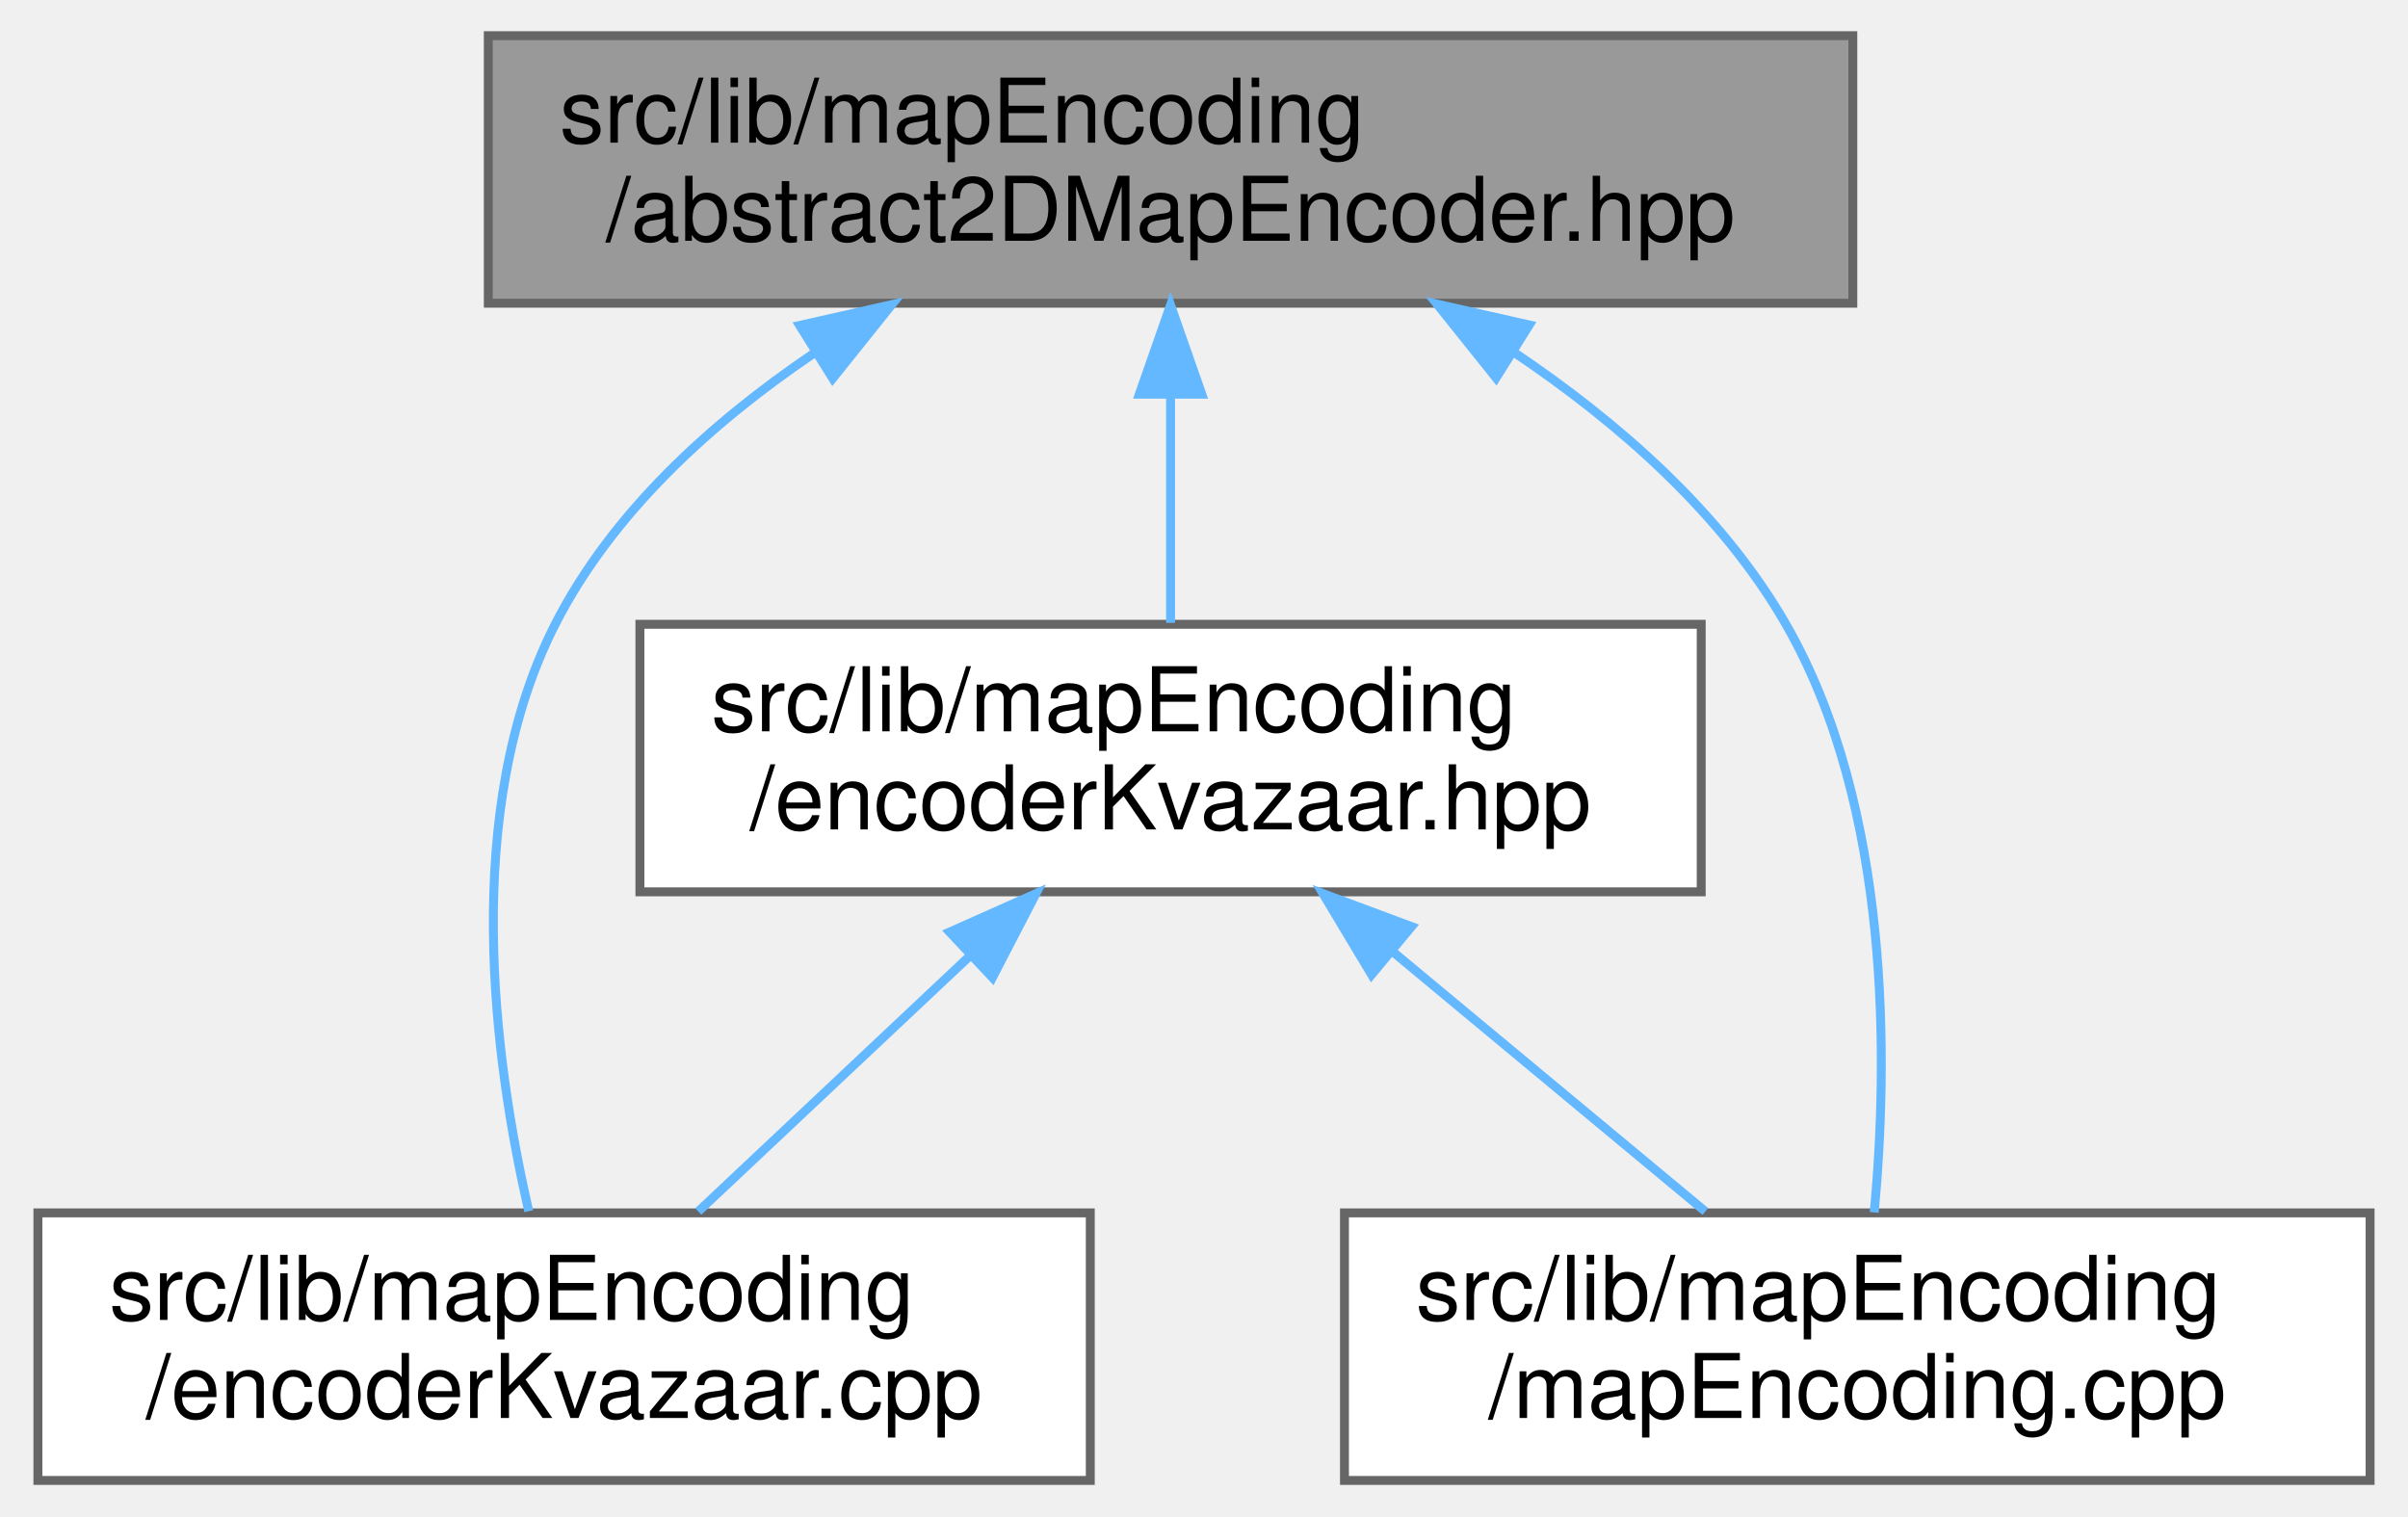
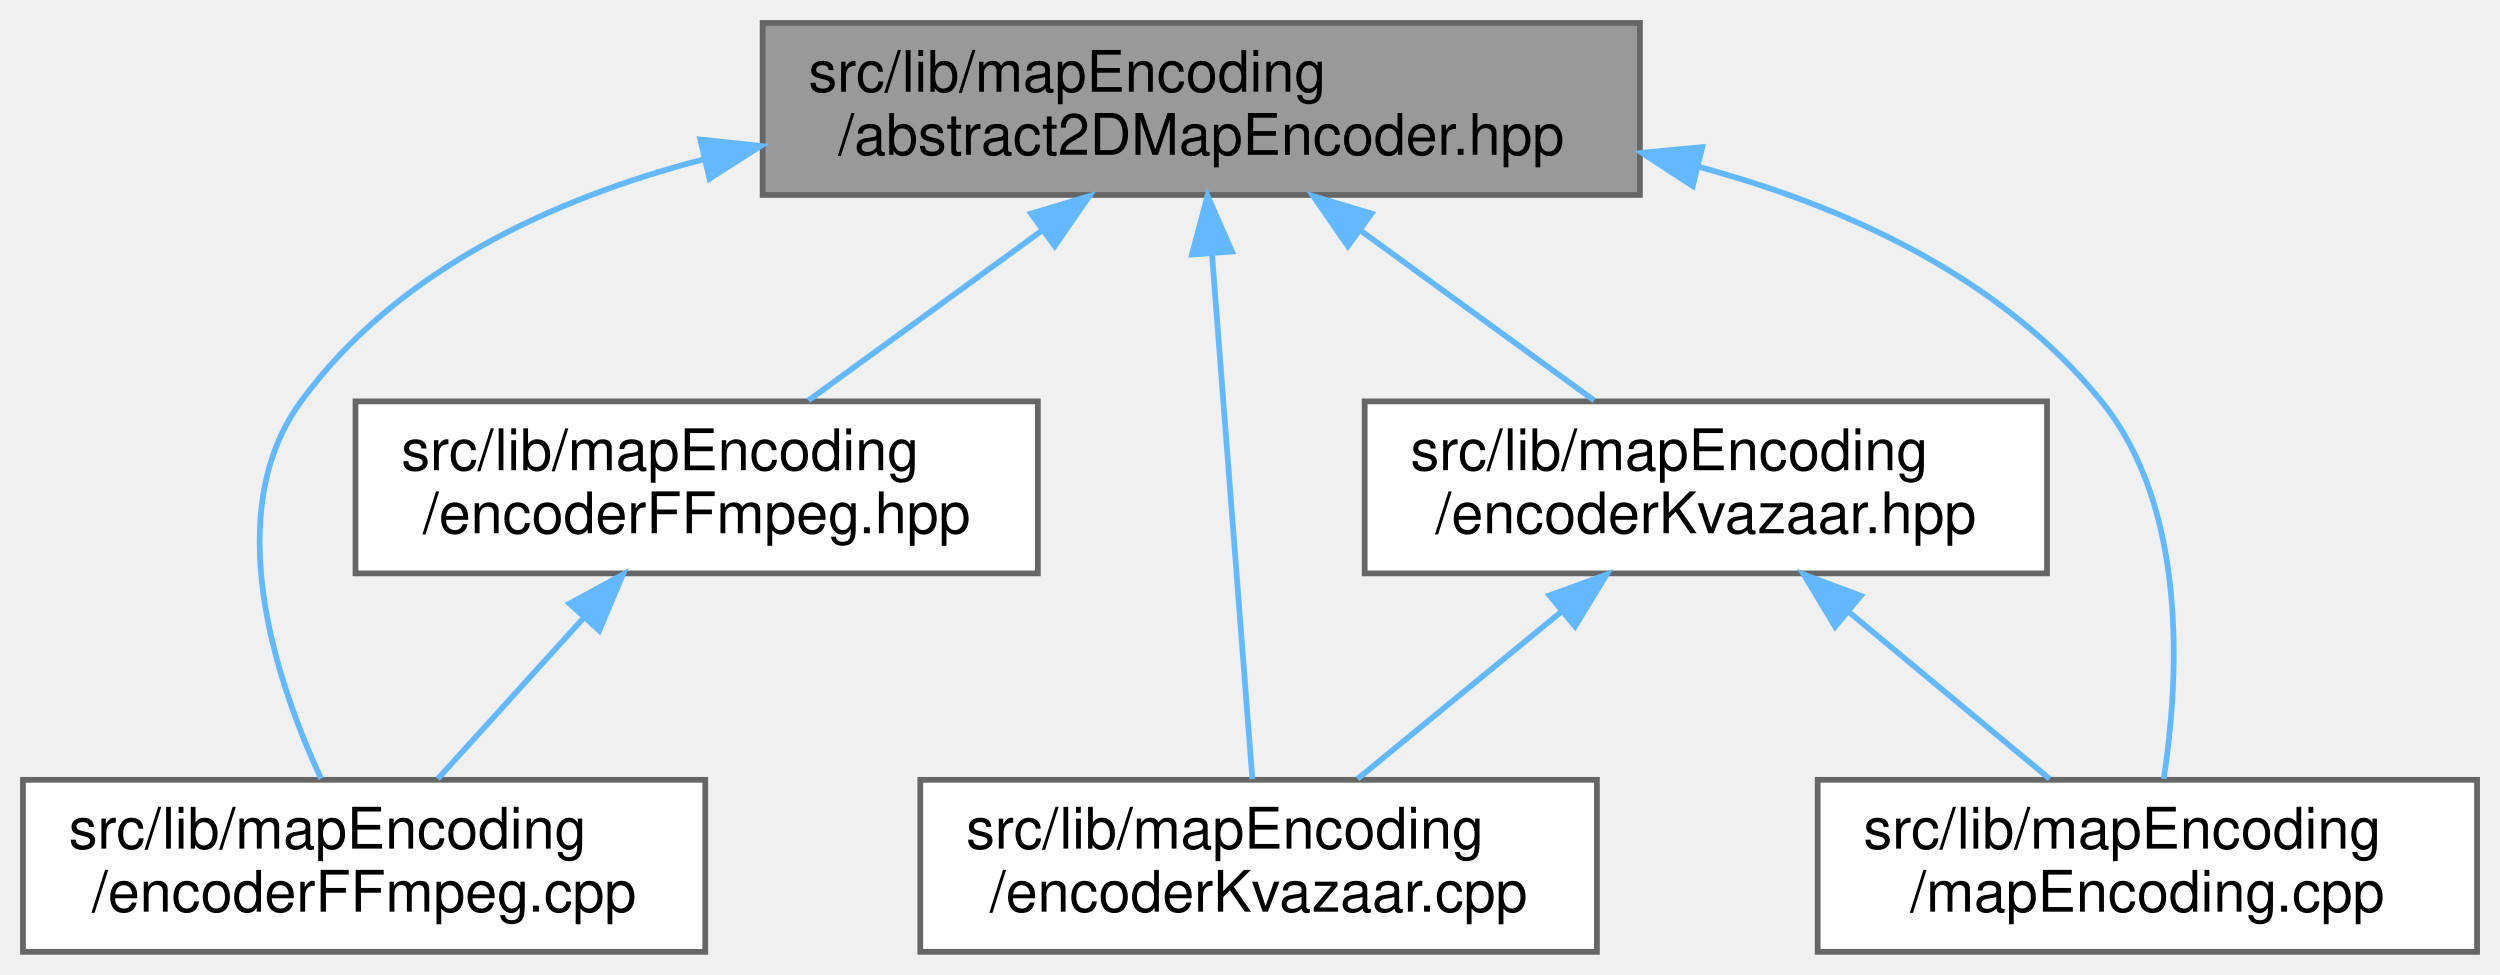
- <svg xmlns="http://www.w3.org/2000/svg" xmlns:xlink="http://www.w3.org/1999/xlink" width="270pt" height="170pt" viewBox="0.00 0.00 269.50 170.00">
+ <svg xmlns="http://www.w3.org/2000/svg" xmlns:xlink="http://www.w3.org/1999/xlink" width="436pt" height="170pt" viewBox="0.00 0.00 436.00 170.00">
  <g id="graph0" class="graph" transform="scale(1 1) rotate(0) translate(4 166)">
    <g id="Node000001" class="node">
      <g id="a_Node000001">
        <a xlink:title=" ">
-           <polygon fill="#999999" stroke="#666666" points="203.5,-162 50.5,-162 50.5,-132 203.5,-132 203.5,-162" />
-           <text text-anchor="start" x="58.5" y="-150" font-family="Helvetica,sans-Serif" font-size="10.00">src/lib/mapEncoding</text>
-           <text text-anchor="middle" x="127" y="-139" font-family="Helvetica,sans-Serif" font-size="10.00">/abstract2DMapEncoder.hpp</text>
+           <polygon fill="#999999" stroke="#666666" points="282,-162 129,-162 129,-132 282,-132 282,-162" />
+           <text text-anchor="start" x="137" y="-150" font-family="Helvetica,sans-Serif" font-size="10.00">src/lib/mapEncoding</text>
+           <text text-anchor="middle" x="205.5" y="-139" font-family="Helvetica,sans-Serif" font-size="10.00">/abstract2DMapEncoder.hpp</text>
        </a>
      </g>
    </g>
    <g id="Node000002" class="node">
      <g id="a_Node000002">
-         <a xlink:href="encoderKvazaar_8cpp.html" target="_top" xlink:title=" ">
-           <polygon fill="white" stroke="#666666" points="118,-30 0,-30 0,0 118,0 118,-30" />
+         <a xlink:href="encoderFFmpeg_8cpp.html" target="_top" xlink:title=" ">
+           <polygon fill="white" stroke="#666666" points="119,-30 0,-30 0,0 119,0 119,-30" />
          <text text-anchor="start" x="8" y="-18" font-family="Helvetica,sans-Serif" font-size="10.00">src/lib/mapEncoding</text>
-           <text text-anchor="middle" x="59" y="-7" font-family="Helvetica,sans-Serif" font-size="10.00">/encoderKvazaar.cpp</text>
+           <text text-anchor="middle" x="59.5" y="-7" font-family="Helvetica,sans-Serif" font-size="10.00">/encoderFFmpeg.cpp</text>
        </a>
      </g>
    </g>
    <g id="edge1_Node000001_Node000002" class="edge">
      <g id="a_edge1_Node000001_Node000002">
        <a xlink:title=" ">
-           <path fill="none" stroke="#63b8ff" d="M86.97,-126.36C75.5,-118.59 64.38,-108.5 58,-96 47.33,-75.09 51.18,-46.92 55.04,-30.19" />
-           <polygon fill="#63b8ff" stroke="#63b8ff" points="85.41,-129.51 95.74,-131.84 89.12,-123.57 85.41,-129.51" />
+           <path fill="none" stroke="#63b8ff" d="M118.79,-138.23C91.91,-131.25 65.04,-118.62 48.5,-96 34.35,-76.65 44.01,-47.45 51.99,-30.2" />
+           <polygon fill="#63b8ff" stroke="#63b8ff" points="118.14,-141.67 128.67,-140.55 119.74,-134.85 118.14,-141.67" />
        </a>
      </g>
    </g>
    <g id="Node000003" class="node">
      <g id="a_Node000003">
-         <a xlink:href="encoderKvazaar_8hpp.html" target="_top" xlink:title=" ">
-           <polygon fill="white" stroke="#666666" points="186.5,-96 67.5,-96 67.5,-66 186.5,-66 186.5,-96" />
-           <text text-anchor="start" x="75.5" y="-84" font-family="Helvetica,sans-Serif" font-size="10.00">src/lib/mapEncoding</text>
-           <text text-anchor="middle" x="127" y="-73" font-family="Helvetica,sans-Serif" font-size="10.00">/encoderKvazaar.hpp</text>
+         <a xlink:href="encoderFFmpeg_8hpp.html" target="_top" xlink:title=" ">
+           <polygon fill="white" stroke="#666666" points="177,-96 58,-96 58,-66 177,-66 177,-96" />
+           <text text-anchor="start" x="66" y="-84" font-family="Helvetica,sans-Serif" font-size="10.00">src/lib/mapEncoding</text>
+           <text text-anchor="middle" x="117.5" y="-73" font-family="Helvetica,sans-Serif" font-size="10.00">/encoderFFmpeg.hpp</text>
        </a>
      </g>
    </g>
    <g id="edge2_Node000001_Node000003" class="edge">
      <g id="a_edge2_Node000001_Node000003">
        <a xlink:title=" ">
-           <path fill="none" stroke="#63b8ff" d="M127,-121.54C127,-112.96 127,-103.61 127,-96.16" />
-           <polygon fill="#63b8ff" stroke="#63b8ff" points="123.5,-121.8 127,-131.8 130.5,-121.8 123.5,-121.8" />
+           <path fill="none" stroke="#63b8ff" d="M177.66,-125.75C164.43,-116.13 148.93,-104.86 136.98,-96.16" />
+           <polygon fill="#63b8ff" stroke="#63b8ff" points="175.82,-128.75 185.97,-131.8 179.94,-123.08 175.82,-128.75" />
        </a>
      </g>
    </g>
    <g id="Node000004" class="node">
      <g id="a_Node000004">
-         <a xlink:href="mapEncoding_8cpp.html" target="_top" xlink:title=" ">
-           <polygon fill="white" stroke="#666666" points="261.5,-30 146.5,-30 146.5,0 261.5,0 261.5,-30" />
-           <text text-anchor="start" x="154.5" y="-18" font-family="Helvetica,sans-Serif" font-size="10.00">src/lib/mapEncoding</text>
-           <text text-anchor="middle" x="204" y="-7" font-family="Helvetica,sans-Serif" font-size="10.00">/mapEncoding.cpp</text>
+         <a xlink:href="encoderKvazaar_8cpp.html" target="_top" xlink:title=" ">
+           <polygon fill="white" stroke="#666666" points="274.5,-30 156.5,-30 156.5,0 274.5,0 274.5,-30" />
+           <text text-anchor="start" x="164.5" y="-18" font-family="Helvetica,sans-Serif" font-size="10.00">src/lib/mapEncoding</text>
+           <text text-anchor="middle" x="215.5" y="-7" font-family="Helvetica,sans-Serif" font-size="10.00">/encoderKvazaar.cpp</text>
        </a>
      </g>
    </g>
-     <g id="edge5_Node000001_Node000004" class="edge">
-       <g id="a_edge5_Node000001_Node000004">
+     <g id="edge4_Node000001_Node000004" class="edge">
+       <g id="a_edge4_Node000001_Node000004">
        <a xlink:title=" ">
-           <path fill="none" stroke="#63b8ff" d="M165.38,-126.58C177.12,-118.71 188.82,-108.49 196,-96 207.83,-75.43 207.47,-46.9 205.9,-30.05" />
-           <polygon fill="#63b8ff" stroke="#63b8ff" points="163.5,-123.63 156.88,-131.9 167.22,-129.56 163.5,-123.63" />
+           <path fill="none" stroke="#63b8ff" d="M207.37,-121.68C209.45,-94.7 212.72,-52.11 214.41,-30.14" />
+           <polygon fill="#63b8ff" stroke="#63b8ff" points="203.87,-121.6 206.59,-131.84 210.85,-122.14 203.87,-121.6" />
+         </a>
+       </g>
+     </g>
+     <g id="Node000005" class="node">
+       <g id="a_Node000005">
+         <a xlink:href="encoderKvazaar_8hpp.html" target="_top" xlink:title=" ">
+           <polygon fill="white" stroke="#666666" points="353,-96 234,-96 234,-66 353,-66 353,-96" />
+           <text text-anchor="start" x="242" y="-84" font-family="Helvetica,sans-Serif" font-size="10.00">src/lib/mapEncoding</text>
+           <text text-anchor="middle" x="293.5" y="-73" font-family="Helvetica,sans-Serif" font-size="10.00">/encoderKvazaar.hpp</text>
+         </a>
+       </g>
+     </g>
+     <g id="edge5_Node000001_Node000005" class="edge">
+       <g id="a_edge5_Node000001_Node000005">
+         <a xlink:title=" ">
+           <path fill="none" stroke="#63b8ff" d="M233.34,-125.75C246.57,-116.13 262.07,-104.86 274.02,-96.16" />
+           <polygon fill="#63b8ff" stroke="#63b8ff" points="231.06,-123.08 225.03,-131.8 235.18,-128.75 231.06,-123.08" />
+         </a>
+       </g>
+     </g>
+     <g id="Node000006" class="node">
+       <g id="a_Node000006">
+         <a xlink:href="mapEncoding_8cpp.html" target="_top" xlink:title=" ">
+           <polygon fill="white" stroke="#666666" points="428,-30 313,-30 313,0 428,0 428,-30" />
+           <text text-anchor="start" x="321" y="-18" font-family="Helvetica,sans-Serif" font-size="10.00">src/lib/mapEncoding</text>
+           <text text-anchor="middle" x="370.5" y="-7" font-family="Helvetica,sans-Serif" font-size="10.00">/mapEncoding.cpp</text>
+         </a>
+       </g>
+     </g>
+     <g id="edge8_Node000001_Node000006" class="edge">
+       <g id="a_edge8_Node000001_Node000006">
+         <a xlink:title=" ">
+           <path fill="none" stroke="#63b8ff" d="M292.39,-136.87C318.69,-129.75 345.17,-117.38 362.5,-96 377.62,-77.35 376.03,-47.65 373.36,-30.16" />
+           <polygon fill="#63b8ff" stroke="#63b8ff" points="291.21,-133.55 282.34,-139.35 292.88,-140.35 291.21,-133.55" />
        </a>
      </g>
    </g>
    <g id="edge3_Node000003_Node000002" class="edge">
      <g id="a_edge3_Node000003_Node000002">
        <a xlink:title=" ">
-           <path fill="none" stroke="#63b8ff" d="M104.61,-58.92C94.58,-49.49 83.02,-38.61 74.05,-30.16" />
-           <polygon fill="#63b8ff" stroke="#63b8ff" points="102.23,-61.49 111.91,-65.8 107.03,-56.39 102.23,-61.49" />
+           <path fill="none" stroke="#63b8ff" d="M97.9,-58.37C89.46,-49.06 79.84,-38.44 72.34,-30.16" />
+           <polygon fill="#63b8ff" stroke="#63b8ff" points="95.32,-60.74 104.63,-65.8 100.51,-56.04 95.32,-60.74" />
        </a>
      </g>
    </g>
-     <g id="edge4_Node000003_Node000004" class="edge">
-       <g id="a_edge4_Node000003_Node000004">
+     <g id="edge6_Node000005_Node000004" class="edge">
+       <g id="a_edge6_Node000005_Node000004">
        <a xlink:title=" ">
-           <path fill="none" stroke="#63b8ff" d="M152.02,-59.2C163.45,-49.7 176.7,-38.69 186.96,-30.16" />
-           <polygon fill="#63b8ff" stroke="#63b8ff" points="149.54,-56.71 144.09,-65.8 154.02,-62.1 149.54,-56.71" />
+           <path fill="none" stroke="#63b8ff" d="M268.15,-59.2C256.57,-49.7 243.15,-38.69 232.76,-30.16" />
+           <polygon fill="#63b8ff" stroke="#63b8ff" points="266.24,-62.16 276.19,-65.8 270.68,-56.75 266.24,-62.16" />
+         </a>
+       </g>
+     </g>
+     <g id="edge7_Node000005_Node000006" class="edge">
+       <g id="a_edge7_Node000005_Node000006">
+         <a xlink:title=" ">
+           <path fill="none" stroke="#63b8ff" d="M318.52,-59.2C329.95,-49.7 343.2,-38.69 353.46,-30.16" />
+           <polygon fill="#63b8ff" stroke="#63b8ff" points="316.04,-56.71 310.59,-65.8 320.52,-62.1 316.04,-56.71" />
        </a>
      </g>
    </g>
  </g>
</svg>
